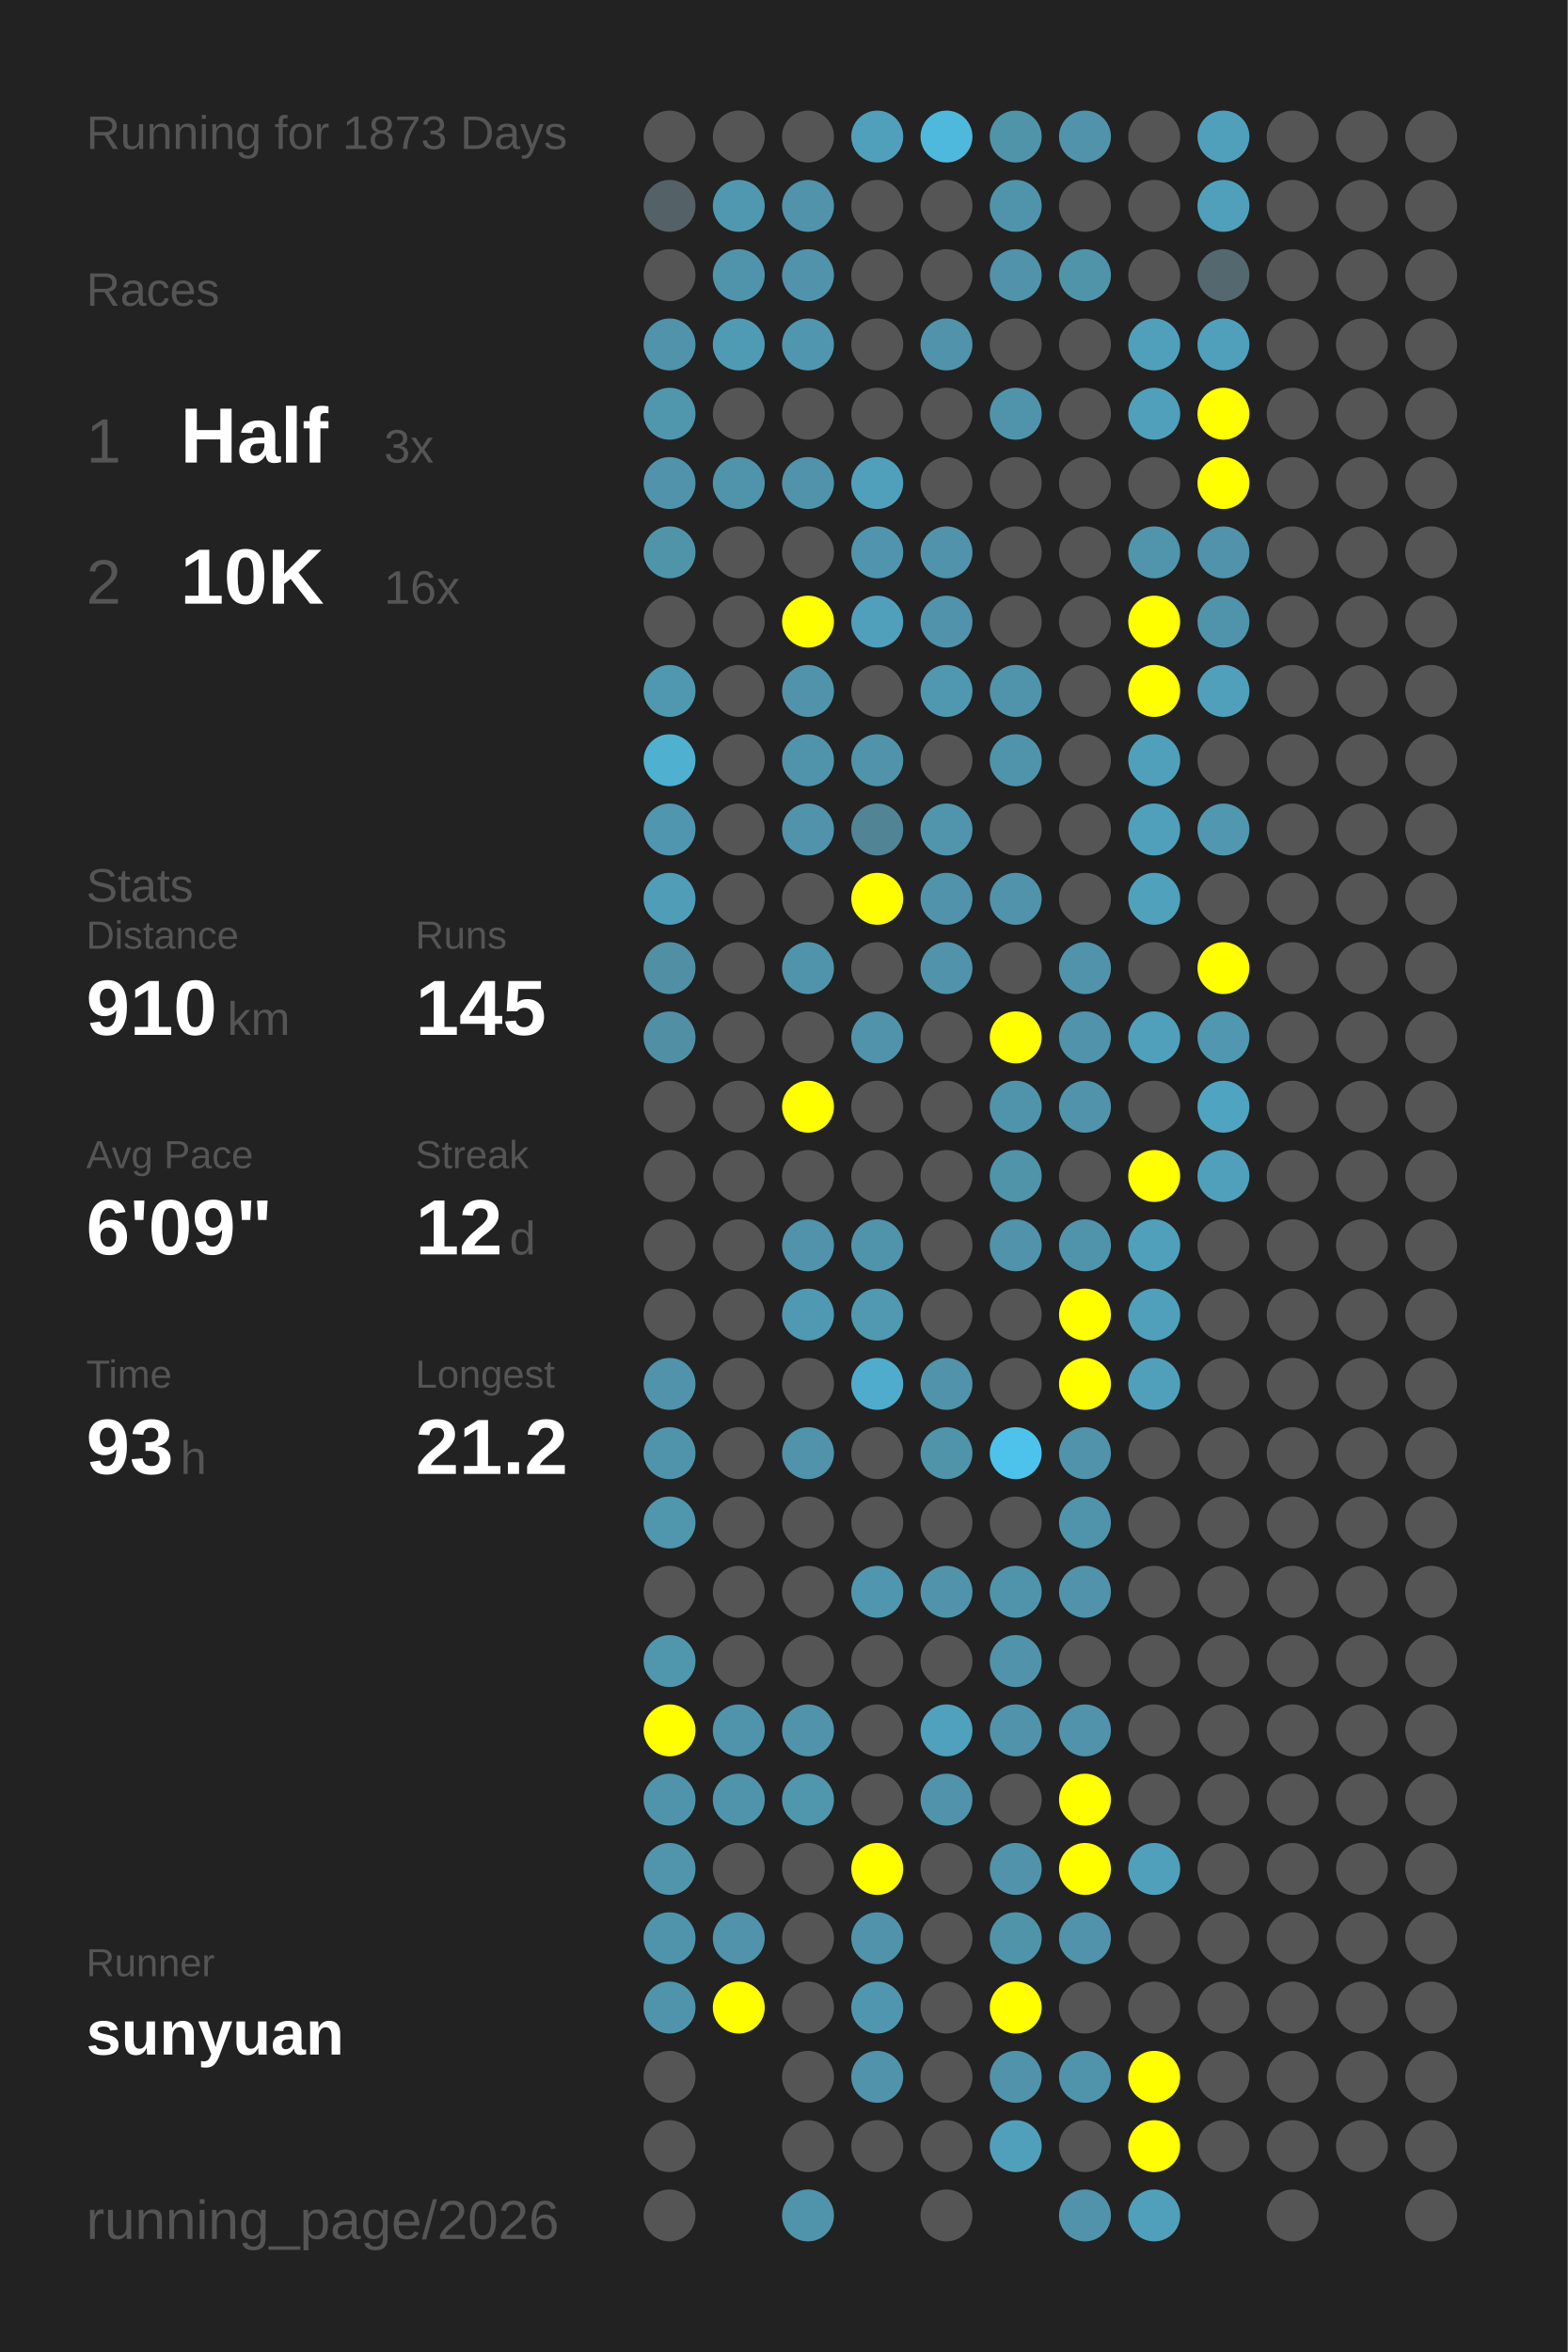
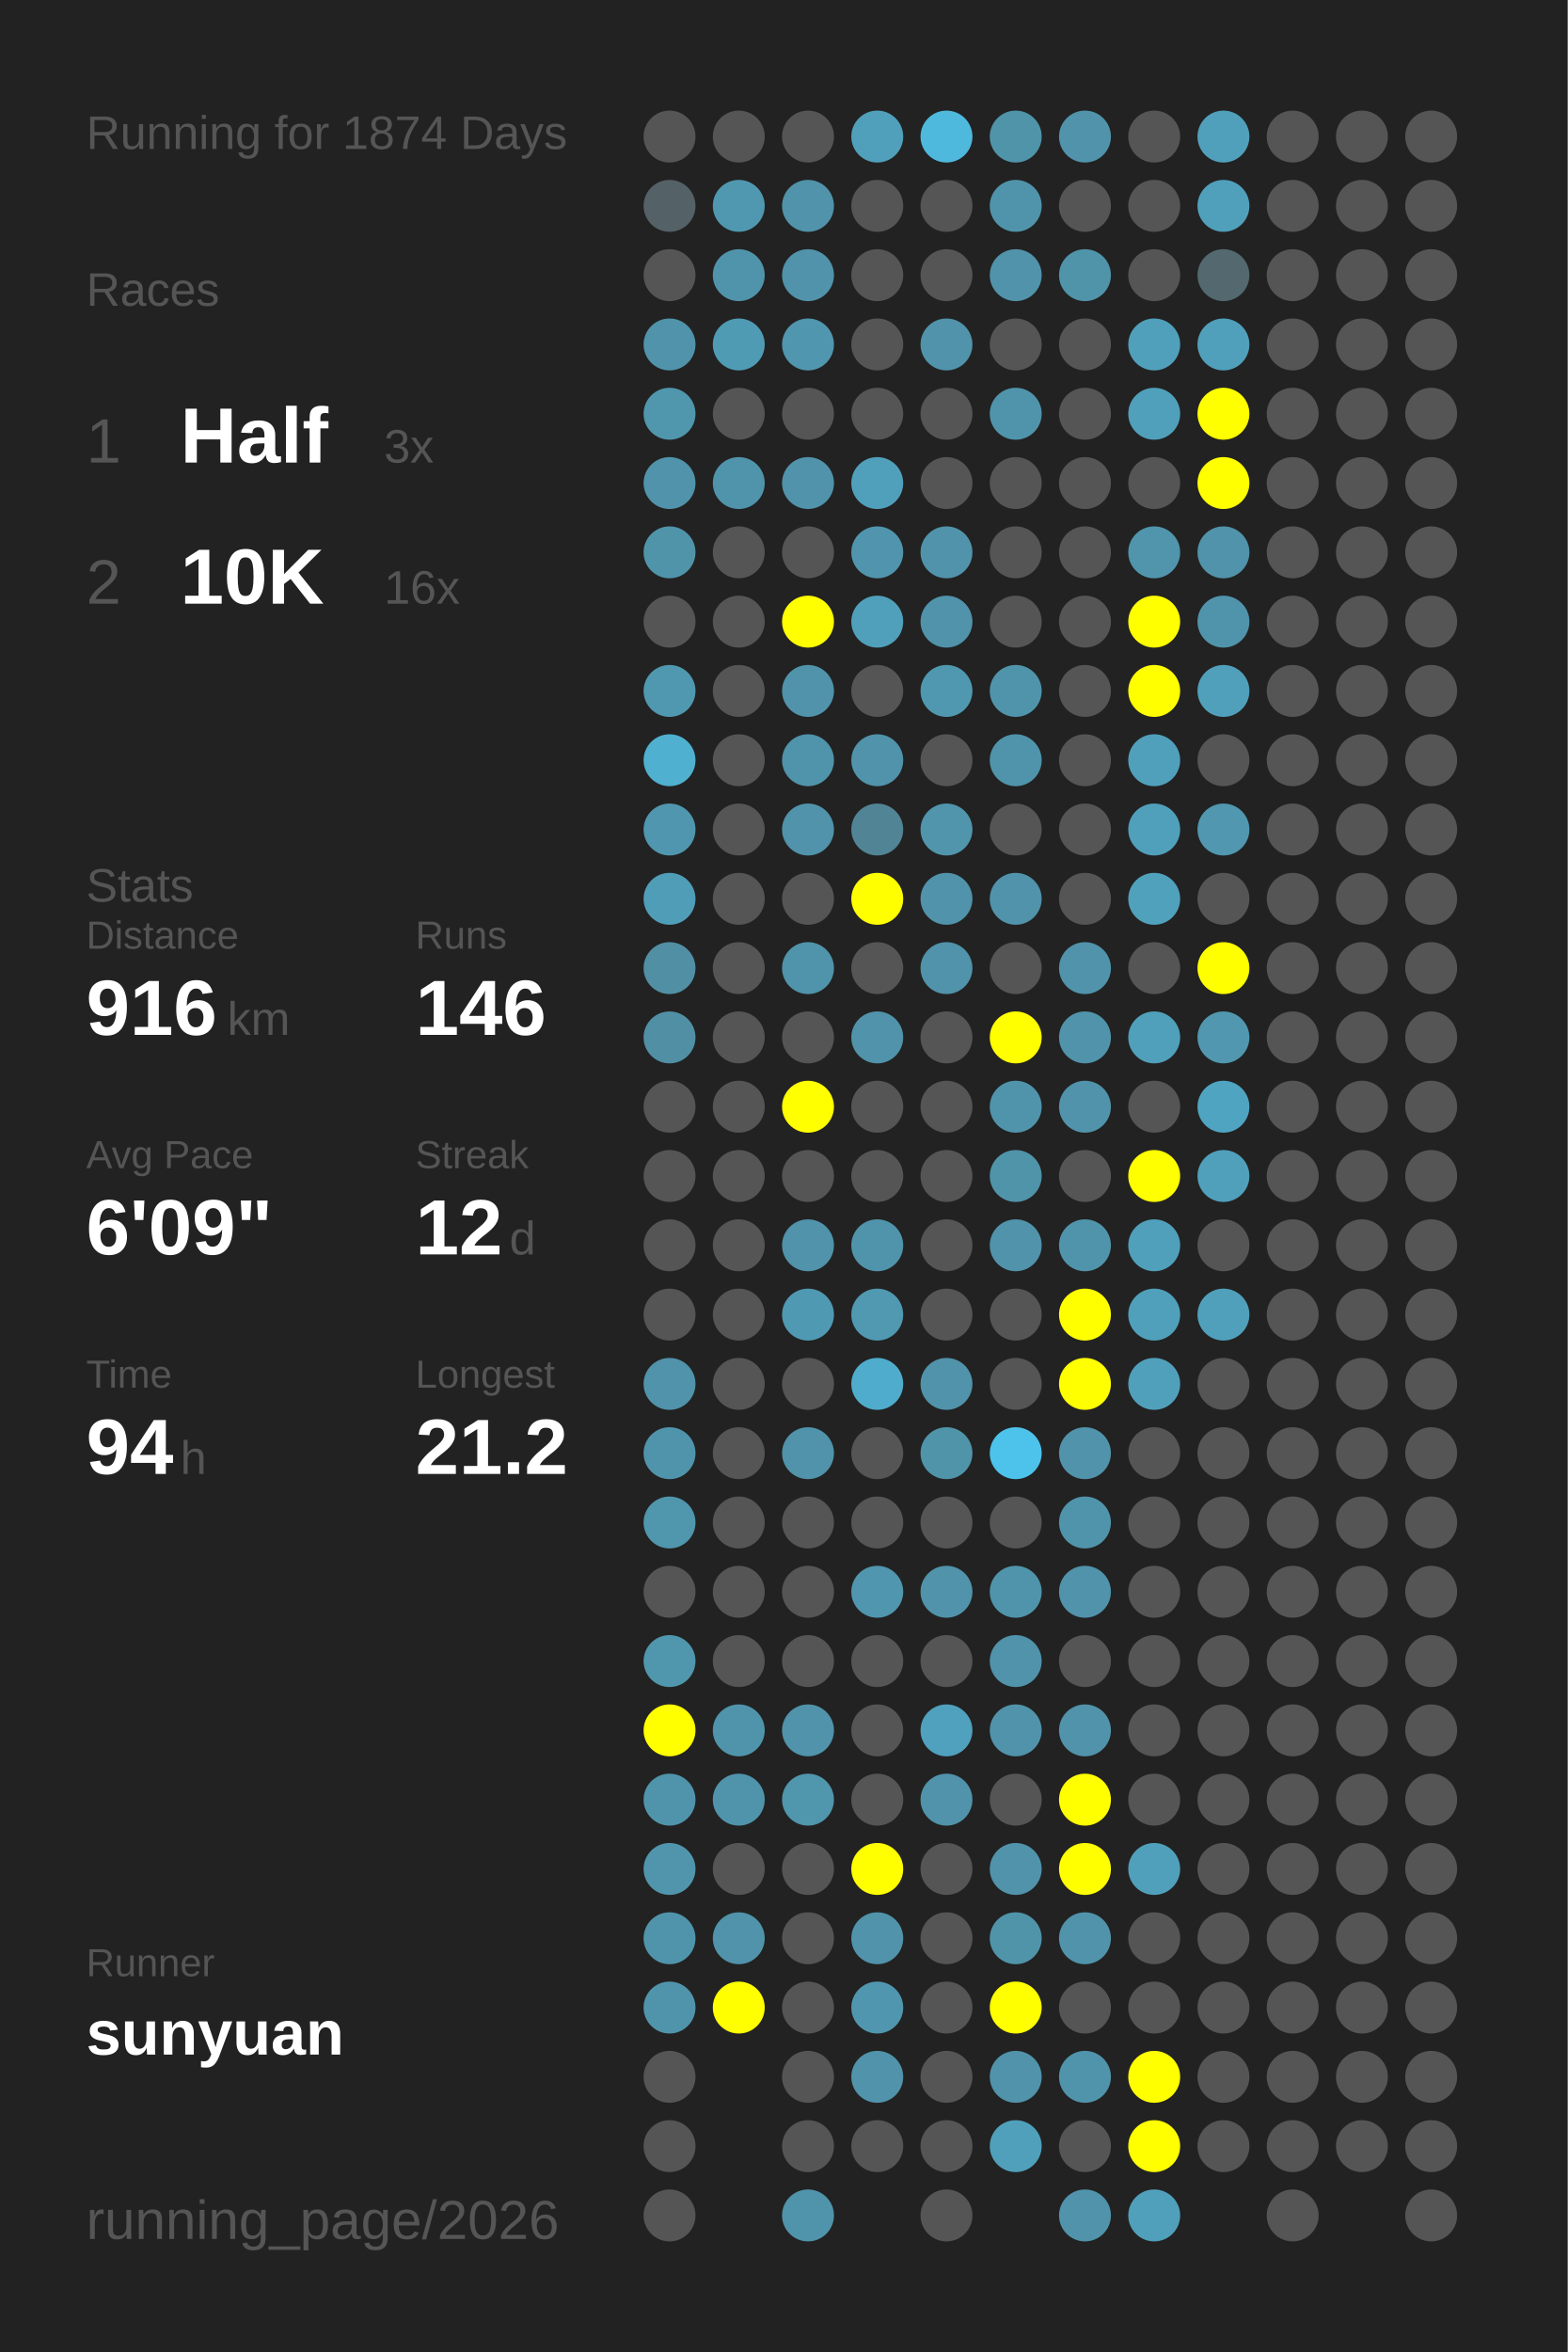
<svg xmlns="http://www.w3.org/2000/svg" baseProfile="full" height="300mm" version="1.1" viewBox="0,0,200,300" width="200mm">
  <defs />
  <rect fill="#222222" height="300" width="200" x="0" y="0" />
-   <text fill="#555555" style="font-size:6px; font-family:Arial;" x="11" y="19">Running for 1873 Days</text>
+   <text fill="#555555" style="font-size:6px; font-family:Arial;" x="11" y="19">Running for 1874 Days</text>
  <text fill="#555555" style="font-size:6px; font-family:Arial;" x="11" y="39">Races</text>
  <text fill="#555555" style="font-size:8px; font-family:Arial;" x="11" y="59">1</text>
  <text fill="#FFFFFF" style="font-size:10px; font-family:Arial; font-weight:bold;" x="23" y="59">Half</text>
  <text fill="#555555" style="font-size:6px; font-family:Arial;" x="49" y="59">3x</text>
  <text fill="#555555" style="font-size:8px; font-family:Arial;" x="11" y="77">2</text>
  <text fill="#FFFFFF" style="font-size:10px; font-family:Arial; font-weight:bold;" x="23" y="77">10K</text>
  <text fill="#555555" style="font-size:6px; font-family:Arial;" x="49" y="77">16x</text>
  <text fill="#555555" style="font-size:6px; font-family:Arial;" x="11" y="115">Stats</text>
  <text fill="#555555" style="font-size:5px; font-family:Arial;" x="11" y="121">Distance</text>
-   <text fill="#FFFFFF" style="font-size:10px; font-family:Arial; font-weight:bold;" x="11" y="132">910</text>
+   <text fill="#FFFFFF" style="font-size:10px; font-family:Arial; font-weight:bold;" x="11" y="132">916</text>
  <text fill="#555555" style="font-size:6px; font-family:Arial;" x="29" y="132">km</text>
  <text fill="#555555" style="font-size:5px; font-family:Arial;" x="53" y="121">Runs</text>
-   <text fill="#FFFFFF" style="font-size:10px; font-family:Arial; font-weight:bold;" x="53" y="132">145</text>
+   <text fill="#FFFFFF" style="font-size:10px; font-family:Arial; font-weight:bold;" x="53" y="132">146</text>
  <text fill="#555555" style="font-size:5px; font-family:Arial;" x="11" y="149">Avg Pace</text>
  <text fill="#FFFFFF" style="font-size:10px; font-family:Arial; font-weight:bold;" x="11" y="160">6'09"</text>
  <text fill="#555555" style="font-size:5px; font-family:Arial;" x="53" y="149">Streak</text>
  <text fill="#FFFFFF" style="font-size:10px; font-family:Arial; font-weight:bold;" x="53" y="160">12</text>
  <text fill="#555555" style="font-size:6px; font-family:Arial;" x="65" y="160">d</text>
  <text fill="#555555" style="font-size:5px; font-family:Arial;" x="11" y="177">Time</text>
-   <text fill="#FFFFFF" style="font-size:10px; font-family:Arial; font-weight:bold;" x="11" y="188">93</text>
+   <text fill="#FFFFFF" style="font-size:10px; font-family:Arial; font-weight:bold;" x="11" y="188">94</text>
  <text fill="#555555" style="font-size:6px; font-family:Arial;" x="23" y="188">h</text>
  <text fill="#555555" style="font-size:5px; font-family:Arial;" x="53" y="177">Longest</text>
  <text fill="#FFFFFF" style="font-size:10px; font-family:Arial; font-weight:bold;" x="53" y="188">21.2</text>
  <text fill="#555555" style="font-size:5px; font-family:Arial;" x="11" y="252.065">Runner</text>
  <text fill="#FFFFFF" style="font-size:8px; font-family:Arial; font-weight:bold;" x="11" y="262.065">sunyuan</text>
  <text fill="#555555" style="font-size:7px; font-family:Arial;" x="11" y="285.581">running_page/2026</text>
  <circle cx="85.417" cy="17.419" fill="#555555" r="3.312" />
  <circle cx="85.417" cy="26.258" fill="#546166" r="3.312" />
  <circle cx="85.417" cy="35.097" fill="#555555" r="3.312" />
  <circle cx="85.417" cy="43.935" fill="#5093aa" r="3.312" />
  <circle cx="85.417" cy="52.774" fill="#5096ad" r="3.312" />
  <circle cx="85.417" cy="61.613" fill="#5093aa" r="3.312" />
  <circle cx="85.417" cy="70.452" fill="#5094aa" r="3.312" />
  <circle cx="85.417" cy="79.29" fill="#555555" r="3.312" />
  <circle cx="85.417" cy="88.129" fill="#5098b0" r="3.312" />
  <circle cx="85.417" cy="96.968" fill="#4fb0d0" r="3.312" />
  <circle cx="85.417" cy="105.806" fill="#5096ae" r="3.312" />
  <circle cx="85.417" cy="114.645" fill="#509db8" r="3.312" />
  <circle cx="85.417" cy="123.484" fill="#518fa5" r="3.312" />
  <circle cx="85.417" cy="132.323" fill="#518fa4" r="3.312" />
  <circle cx="85.417" cy="141.161" fill="#555555" r="3.312" />
  <circle cx="85.417" cy="150" fill="#555555" r="3.312" />
  <circle cx="85.417" cy="158.839" fill="#555555" r="3.312" />
  <circle cx="85.417" cy="167.677" fill="#555555" r="3.312" />
  <circle cx="85.417" cy="176.516" fill="#5093aa" r="3.312" />
  <circle cx="85.417" cy="185.355" fill="#5094ab" r="3.312" />
  <circle cx="85.417" cy="194.194" fill="#5096ad" r="3.312" />
  <circle cx="85.417" cy="203.032" fill="#555555" r="3.312" />
  <circle cx="85.417" cy="211.871" fill="#5096ad" r="3.312" />
  <circle cx="85.417" cy="220.71" fill="#FFFF00" r="3.312" />
  <circle cx="85.417" cy="229.548" fill="#5094ab" r="3.312" />
  <circle cx="85.417" cy="238.387" fill="#5095ac" r="3.312" />
  <circle cx="85.417" cy="247.226" fill="#5094ab" r="3.312" />
  <circle cx="85.417" cy="256.065" fill="#5094ab" r="3.312" />
  <circle cx="85.417" cy="264.903" fill="#555555" r="3.312" />
  <circle cx="85.417" cy="273.742" fill="#555555" r="3.312" />
  <circle cx="85.417" cy="282.581" fill="#555555" r="3.312" />
  <circle cx="94.25" cy="17.419" fill="#555555" r="3.312" />
  <circle cx="94.25" cy="26.258" fill="#5098b0" r="3.312" />
  <circle cx="94.25" cy="35.097" fill="#5094ab" r="3.312" />
  <circle cx="94.25" cy="43.935" fill="#509bb4" r="3.312" />
  <circle cx="94.25" cy="52.774" fill="#555555" r="3.312" />
  <circle cx="94.25" cy="61.613" fill="#5094ab" r="3.312" />
  <circle cx="94.25" cy="70.452" fill="#555555" r="3.312" />
  <circle cx="94.25" cy="79.29" fill="#555555" r="3.312" />
  <circle cx="94.25" cy="88.129" fill="#555555" r="3.312" />
  <circle cx="94.25" cy="96.968" fill="#555555" r="3.312" />
  <circle cx="94.25" cy="105.806" fill="#555555" r="3.312" />
  <circle cx="94.25" cy="114.645" fill="#555555" r="3.312" />
  <circle cx="94.25" cy="123.484" fill="#555555" r="3.312" />
  <circle cx="94.25" cy="132.323" fill="#555555" r="3.312" />
  <circle cx="94.25" cy="141.161" fill="#555555" r="3.312" />
  <circle cx="94.25" cy="150" fill="#555555" r="3.312" />
  <circle cx="94.25" cy="158.839" fill="#555555" r="3.312" />
  <circle cx="94.25" cy="167.677" fill="#555555" r="3.312" />
  <circle cx="94.25" cy="176.516" fill="#555555" r="3.312" />
  <circle cx="94.25" cy="185.355" fill="#555555" r="3.312" />
  <circle cx="94.25" cy="194.194" fill="#555555" r="3.312" />
  <circle cx="94.25" cy="203.032" fill="#555555" r="3.312" />
  <circle cx="94.25" cy="211.871" fill="#555555" r="3.312" />
  <circle cx="94.25" cy="220.71" fill="#5094ab" r="3.312" />
  <circle cx="94.25" cy="229.548" fill="#5094ab" r="3.312" />
  <circle cx="94.25" cy="238.387" fill="#555555" r="3.312" />
  <circle cx="94.25" cy="247.226" fill="#5093aa" r="3.312" />
  <circle cx="94.25" cy="256.065" fill="#FFFF00" r="3.312" />
  <circle cx="103.083" cy="17.419" fill="#555555" r="3.312" />
  <circle cx="103.083" cy="26.258" fill="#5093aa" r="3.312" />
  <circle cx="103.083" cy="35.097" fill="#5093aa" r="3.312" />
  <circle cx="103.083" cy="43.935" fill="#5096ae" r="3.312" />
  <circle cx="103.083" cy="52.774" fill="#555555" r="3.312" />
  <circle cx="103.083" cy="61.613" fill="#5093aa" r="3.312" />
  <circle cx="103.083" cy="70.452" fill="#555555" r="3.312" />
  <circle cx="103.083" cy="79.29" fill="#FFFF00" r="3.312" />
  <circle cx="103.083" cy="88.129" fill="#5093aa" r="3.312" />
  <circle cx="103.083" cy="96.968" fill="#5094ab" r="3.312" />
  <circle cx="103.083" cy="105.806" fill="#5093aa" r="3.312" />
  <circle cx="103.083" cy="114.645" fill="#555555" r="3.312" />
  <circle cx="103.083" cy="123.484" fill="#5094ab" r="3.312" />
  <circle cx="103.083" cy="132.323" fill="#555555" r="3.312" />
  <circle cx="103.083" cy="141.161" fill="#FFFF00" r="3.312" />
  <circle cx="103.083" cy="150" fill="#555555" r="3.312" />
  <circle cx="103.083" cy="158.839" fill="#5093aa" r="3.312" />
  <circle cx="103.083" cy="167.677" fill="#5099b2" r="3.312" />
  <circle cx="103.083" cy="176.516" fill="#555555" r="3.312" />
  <circle cx="103.083" cy="185.355" fill="#5093aa" r="3.312" />
  <circle cx="103.083" cy="194.194" fill="#555555" r="3.312" />
  <circle cx="103.083" cy="203.032" fill="#555555" r="3.312" />
  <circle cx="103.083" cy="211.871" fill="#555555" r="3.312" />
  <circle cx="103.083" cy="220.71" fill="#5093aa" r="3.312" />
  <circle cx="103.083" cy="229.548" fill="#5096ad" r="3.312" />
  <circle cx="103.083" cy="238.387" fill="#555555" r="3.312" />
  <circle cx="103.083" cy="247.226" fill="#555555" r="3.312" />
  <circle cx="103.083" cy="256.065" fill="#555555" r="3.312" />
  <circle cx="103.083" cy="264.903" fill="#555555" r="3.312" />
  <circle cx="103.083" cy="273.742" fill="#555555" r="3.312" />
  <circle cx="103.083" cy="282.581" fill="#5094ab" r="3.312" />
  <circle cx="111.917" cy="17.419" fill="#50a0bb" r="3.312" />
  <circle cx="111.917" cy="26.258" fill="#555555" r="3.312" />
  <circle cx="111.917" cy="35.097" fill="#555555" r="3.312" />
  <circle cx="111.917" cy="43.935" fill="#555555" r="3.312" />
  <circle cx="111.917" cy="52.774" fill="#555555" r="3.312" />
  <circle cx="111.917" cy="61.613" fill="#50a0bc" r="3.312" />
  <circle cx="111.917" cy="70.452" fill="#5095ad" r="3.312" />
  <circle cx="111.917" cy="79.29" fill="#50a0bb" r="3.312" />
  <circle cx="111.917" cy="88.129" fill="#555555" r="3.312" />
  <circle cx="111.917" cy="96.968" fill="#5093aa" r="3.312" />
  <circle cx="111.917" cy="105.806" fill="#518495" r="3.312" />
  <circle cx="111.917" cy="114.645" fill="#FFFF00" r="3.312" />
  <circle cx="111.917" cy="123.484" fill="#555555" r="3.312" />
  <circle cx="111.917" cy="132.323" fill="#5093aa" r="3.312" />
  <circle cx="111.917" cy="141.161" fill="#555555" r="3.312" />
  <circle cx="111.917" cy="150" fill="#555555" r="3.312" />
  <circle cx="111.917" cy="158.839" fill="#5094ab" r="3.312" />
  <circle cx="111.917" cy="167.677" fill="#5099b1" r="3.312" />
  <circle cx="111.917" cy="176.516" fill="#4faccc" r="3.312" />
  <circle cx="111.917" cy="185.355" fill="#555555" r="3.312" />
  <circle cx="111.917" cy="194.194" fill="#555555" r="3.312" />
  <circle cx="111.917" cy="203.032" fill="#5096ae" r="3.312" />
  <circle cx="111.917" cy="211.871" fill="#555555" r="3.312" />
  <circle cx="111.917" cy="220.71" fill="#555555" r="3.312" />
  <circle cx="111.917" cy="229.548" fill="#555555" r="3.312" />
  <circle cx="111.917" cy="238.387" fill="#FFFF00" r="3.312" />
  <circle cx="111.917" cy="247.226" fill="#5093aa" r="3.312" />
  <circle cx="111.917" cy="256.065" fill="#5096ae" r="3.312" />
  <circle cx="111.917" cy="264.903" fill="#5093aa" r="3.312" />
  <circle cx="111.917" cy="273.742" fill="#555555" r="3.312" />
  <circle cx="120.75" cy="17.419" fill="#4eb9dd" r="3.312" />
  <circle cx="120.75" cy="26.258" fill="#555555" r="3.312" />
  <circle cx="120.75" cy="35.097" fill="#555555" r="3.312" />
  <circle cx="120.75" cy="43.935" fill="#5093aa" r="3.312" />
  <circle cx="120.75" cy="52.774" fill="#555555" r="3.312" />
  <circle cx="120.75" cy="61.613" fill="#555555" r="3.312" />
  <circle cx="120.75" cy="70.452" fill="#5093aa" r="3.312" />
  <circle cx="120.75" cy="79.29" fill="#5093aa" r="3.312" />
  <circle cx="120.75" cy="88.129" fill="#5098b0" r="3.312" />
  <circle cx="120.75" cy="96.968" fill="#555555" r="3.312" />
  <circle cx="120.75" cy="105.806" fill="#5095ac" r="3.312" />
  <circle cx="120.75" cy="114.645" fill="#5093aa" r="3.312" />
  <circle cx="120.75" cy="123.484" fill="#5093aa" r="3.312" />
  <circle cx="120.75" cy="132.323" fill="#555555" r="3.312" />
  <circle cx="120.75" cy="141.161" fill="#555555" r="3.312" />
  <circle cx="120.75" cy="150" fill="#555555" r="3.312" />
  <circle cx="120.75" cy="158.839" fill="#555555" r="3.312" />
  <circle cx="120.75" cy="167.677" fill="#555555" r="3.312" />
  <circle cx="120.75" cy="176.516" fill="#5093aa" r="3.312" />
  <circle cx="120.75" cy="185.355" fill="#5094aa" r="3.312" />
  <circle cx="120.75" cy="194.194" fill="#555555" r="3.312" />
  <circle cx="120.75" cy="203.032" fill="#5093aa" r="3.312" />
  <circle cx="120.75" cy="211.871" fill="#555555" r="3.312" />
  <circle cx="120.75" cy="220.71" fill="#50a1bd" r="3.312" />
  <circle cx="120.75" cy="229.548" fill="#5093aa" r="3.312" />
  <circle cx="120.75" cy="238.387" fill="#555555" r="3.312" />
  <circle cx="120.75" cy="247.226" fill="#555555" r="3.312" />
  <circle cx="120.75" cy="256.065" fill="#555555" r="3.312" />
  <circle cx="120.75" cy="264.903" fill="#555555" r="3.312" />
  <circle cx="120.75" cy="273.742" fill="#555555" r="3.312" />
  <circle cx="120.75" cy="282.581" fill="#555555" r="3.312" />
  <circle cx="129.583" cy="17.419" fill="#5094aa" r="3.312" />
  <circle cx="129.583" cy="26.258" fill="#5094ab" r="3.312" />
  <circle cx="129.583" cy="35.097" fill="#5093aa" r="3.312" />
  <circle cx="129.583" cy="43.935" fill="#555555" r="3.312" />
  <circle cx="129.583" cy="52.774" fill="#5094ab" r="3.312" />
  <circle cx="129.583" cy="61.613" fill="#555555" r="3.312" />
  <circle cx="129.583" cy="70.452" fill="#555555" r="3.312" />
  <circle cx="129.583" cy="79.29" fill="#555555" r="3.312" />
  <circle cx="129.583" cy="88.129" fill="#5094ab" r="3.312" />
  <circle cx="129.583" cy="96.968" fill="#5094ab" r="3.312" />
  <circle cx="129.583" cy="105.806" fill="#555555" r="3.312" />
  <circle cx="129.583" cy="114.645" fill="#5093aa" r="3.312" />
  <circle cx="129.583" cy="123.484" fill="#555555" r="3.312" />
  <circle cx="129.583" cy="132.323" fill="#FFFF00" r="3.312" />
  <circle cx="129.583" cy="141.161" fill="#5094ab" r="3.312" />
  <circle cx="129.583" cy="150" fill="#5094aa" r="3.312" />
  <circle cx="129.583" cy="158.839" fill="#5093aa" r="3.312" />
  <circle cx="129.583" cy="167.677" fill="#555555" r="3.312" />
  <circle cx="129.583" cy="176.516" fill="#555555" r="3.312" />
  <circle cx="129.583" cy="185.355" fill="#4dc3eb" r="3.312" />
  <circle cx="129.583" cy="194.194" fill="#555555" r="3.312" />
  <circle cx="129.583" cy="203.032" fill="#5094ab" r="3.312" />
  <circle cx="129.583" cy="211.871" fill="#5093aa" r="3.312" />
  <circle cx="129.583" cy="220.71" fill="#5093aa" r="3.312" />
  <circle cx="129.583" cy="229.548" fill="#555555" r="3.312" />
  <circle cx="129.583" cy="238.387" fill="#5093aa" r="3.312" />
  <circle cx="129.583" cy="247.226" fill="#5094aa" r="3.312" />
  <circle cx="129.583" cy="256.065" fill="#FFFF00" r="3.312" />
  <circle cx="129.583" cy="264.903" fill="#5093aa" r="3.312" />
  <circle cx="129.583" cy="273.742" fill="#50a0bb" r="3.312" />
  <circle cx="138.417" cy="17.419" fill="#5093aa" r="3.312" />
  <circle cx="138.417" cy="26.258" fill="#555555" r="3.312" />
  <circle cx="138.417" cy="35.097" fill="#5094aa" r="3.312" />
  <circle cx="138.417" cy="43.935" fill="#555555" r="3.312" />
  <circle cx="138.417" cy="52.774" fill="#555555" r="3.312" />
  <circle cx="138.417" cy="61.613" fill="#555555" r="3.312" />
  <circle cx="138.417" cy="70.452" fill="#555555" r="3.312" />
  <circle cx="138.417" cy="79.29" fill="#555555" r="3.312" />
  <circle cx="138.417" cy="88.129" fill="#555555" r="3.312" />
  <circle cx="138.417" cy="96.968" fill="#555555" r="3.312" />
  <circle cx="138.417" cy="105.806" fill="#555555" r="3.312" />
  <circle cx="138.417" cy="114.645" fill="#555555" r="3.312" />
  <circle cx="138.417" cy="123.484" fill="#5093aa" r="3.312" />
  <circle cx="138.417" cy="132.323" fill="#5093aa" r="3.312" />
  <circle cx="138.417" cy="141.161" fill="#5093aa" r="3.312" />
  <circle cx="138.417" cy="150" fill="#555555" r="3.312" />
  <circle cx="138.417" cy="158.839" fill="#5094ab" r="3.312" />
  <circle cx="138.417" cy="167.677" fill="#FFFF00" r="3.312" />
  <circle cx="138.417" cy="176.516" fill="#FFFF00" r="3.312" />
  <circle cx="138.417" cy="185.355" fill="#5093aa" r="3.312" />
  <circle cx="138.417" cy="194.194" fill="#5094ab" r="3.312" />
  <circle cx="138.417" cy="203.032" fill="#5093aa" r="3.312" />
  <circle cx="138.417" cy="211.871" fill="#555555" r="3.312" />
  <circle cx="138.417" cy="220.71" fill="#5093aa" r="3.312" />
  <circle cx="138.417" cy="229.548" fill="#FFFF00" r="3.312" />
  <circle cx="138.417" cy="238.387" fill="#FFFF00" r="3.312" />
  <circle cx="138.417" cy="247.226" fill="#5093aa" r="3.312" />
  <circle cx="138.417" cy="256.065" fill="#555555" r="3.312" />
  <circle cx="138.417" cy="264.903" fill="#5094ab" r="3.312" />
  <circle cx="138.417" cy="273.742" fill="#555555" r="3.312" />
  <circle cx="138.417" cy="282.581" fill="#5093aa" r="3.312" />
  <circle cx="147.25" cy="17.419" fill="#555555" r="3.312" />
  <circle cx="147.25" cy="26.258" fill="#555555" r="3.312" />
  <circle cx="147.25" cy="35.097" fill="#555555" r="3.312" />
  <circle cx="147.25" cy="43.935" fill="#50a0bb" r="3.312" />
  <circle cx="147.25" cy="52.774" fill="#50a0bb" r="3.312" />
  <circle cx="147.25" cy="61.613" fill="#555555" r="3.312" />
  <circle cx="147.25" cy="70.452" fill="#5095ac" r="3.312" />
  <circle cx="147.25" cy="79.29" fill="#FFFF00" r="3.312" />
  <circle cx="147.25" cy="88.129" fill="#FFFF00" r="3.312" />
  <circle cx="147.25" cy="96.968" fill="#50a0bb" r="3.312" />
  <circle cx="147.25" cy="105.806" fill="#50a0bb" r="3.312" />
  <circle cx="147.25" cy="114.645" fill="#50a1bc" r="3.312" />
  <circle cx="147.25" cy="123.484" fill="#555555" r="3.312" />
  <circle cx="147.25" cy="132.323" fill="#50a0bb" r="3.312" />
  <circle cx="147.25" cy="141.161" fill="#555555" r="3.312" />
  <circle cx="147.25" cy="150" fill="#FFFF00" r="3.312" />
  <circle cx="147.25" cy="158.839" fill="#50a0bb" r="3.312" />
  <circle cx="147.25" cy="167.677" fill="#50a0bb" r="3.312" />
  <circle cx="147.25" cy="176.516" fill="#50a0bb" r="3.312" />
  <circle cx="147.25" cy="185.355" fill="#555555" r="3.312" />
  <circle cx="147.25" cy="194.194" fill="#555555" r="3.312" />
  <circle cx="147.25" cy="203.032" fill="#555555" r="3.312" />
  <circle cx="147.25" cy="211.871" fill="#555555" r="3.312" />
  <circle cx="147.25" cy="220.71" fill="#555555" r="3.312" />
  <circle cx="147.25" cy="229.548" fill="#555555" r="3.312" />
  <circle cx="147.25" cy="238.387" fill="#50a0bb" r="3.312" />
  <circle cx="147.25" cy="247.226" fill="#555555" r="3.312" />
  <circle cx="147.25" cy="256.065" fill="#555555" r="3.312" />
  <circle cx="147.25" cy="264.903" fill="#FFFF00" r="3.312" />
  <circle cx="147.25" cy="273.742" fill="#FFFF00" r="3.312" />
  <circle cx="147.25" cy="282.581" fill="#50a0bb" r="3.312" />
  <circle cx="156.083" cy="17.419" fill="#50a0bb" r="3.312" />
  <circle cx="156.083" cy="26.258" fill="#50a0bb" r="3.312" />
  <circle cx="156.083" cy="35.097" fill="#53686f" r="3.312" />
  <circle cx="156.083" cy="43.935" fill="#50a0bb" r="3.312" />
  <circle cx="156.083" cy="52.774" fill="#FFFF00" r="3.312" />
  <circle cx="156.083" cy="61.613" fill="#FFFF00" r="3.312" />
  <circle cx="156.083" cy="70.452" fill="#5093aa" r="3.312" />
  <circle cx="156.083" cy="79.29" fill="#5094ab" r="3.312" />
  <circle cx="156.083" cy="88.129" fill="#50a0bb" r="3.312" />
  <circle cx="156.083" cy="96.968" fill="#555555" r="3.312" />
  <circle cx="156.083" cy="105.806" fill="#5097af" r="3.312" />
  <circle cx="156.083" cy="114.645" fill="#555555" r="3.312" />
  <circle cx="156.083" cy="123.484" fill="#FFFF00" r="3.312" />
  <circle cx="156.083" cy="132.323" fill="#5097af" r="3.312" />
  <circle cx="156.083" cy="141.161" fill="#4fa4c1" r="3.312" />
  <circle cx="156.083" cy="150" fill="#50a0bb" r="3.312" />
  <circle cx="156.083" cy="158.839" fill="#555555" r="3.312" />
-   <circle cx="156.083" cy="167.677" fill="#555555" r="3.312" />
+   <circle cx="156.083" cy="167.677" fill="#50a0bb" r="3.312" />
  <circle cx="156.083" cy="176.516" fill="#555555" r="3.312" />
  <circle cx="156.083" cy="185.355" fill="#555555" r="3.312" />
  <circle cx="156.083" cy="194.194" fill="#555555" r="3.312" />
  <circle cx="156.083" cy="203.032" fill="#555555" r="3.312" />
  <circle cx="156.083" cy="211.871" fill="#555555" r="3.312" />
  <circle cx="156.083" cy="220.71" fill="#555555" r="3.312" />
  <circle cx="156.083" cy="229.548" fill="#555555" r="3.312" />
  <circle cx="156.083" cy="238.387" fill="#555555" r="3.312" />
  <circle cx="156.083" cy="247.226" fill="#555555" r="3.312" />
  <circle cx="156.083" cy="256.065" fill="#555555" r="3.312" />
  <circle cx="156.083" cy="264.903" fill="#555555" r="3.312" />
  <circle cx="156.083" cy="273.742" fill="#555555" r="3.312" />
  <circle cx="164.917" cy="17.419" fill="#555555" r="3.312" />
  <circle cx="164.917" cy="26.258" fill="#555555" r="3.312" />
  <circle cx="164.917" cy="35.097" fill="#555555" r="3.312" />
  <circle cx="164.917" cy="43.935" fill="#555555" r="3.312" />
  <circle cx="164.917" cy="52.774" fill="#555555" r="3.312" />
  <circle cx="164.917" cy="61.613" fill="#555555" r="3.312" />
  <circle cx="164.917" cy="70.452" fill="#555555" r="3.312" />
  <circle cx="164.917" cy="79.29" fill="#555555" r="3.312" />
  <circle cx="164.917" cy="88.129" fill="#555555" r="3.312" />
  <circle cx="164.917" cy="96.968" fill="#555555" r="3.312" />
  <circle cx="164.917" cy="105.806" fill="#555555" r="3.312" />
  <circle cx="164.917" cy="114.645" fill="#555555" r="3.312" />
  <circle cx="164.917" cy="123.484" fill="#555555" r="3.312" />
  <circle cx="164.917" cy="132.323" fill="#555555" r="3.312" />
  <circle cx="164.917" cy="141.161" fill="#555555" r="3.312" />
  <circle cx="164.917" cy="150" fill="#555555" r="3.312" />
  <circle cx="164.917" cy="158.839" fill="#555555" r="3.312" />
  <circle cx="164.917" cy="167.677" fill="#555555" r="3.312" />
  <circle cx="164.917" cy="176.516" fill="#555555" r="3.312" />
  <circle cx="164.917" cy="185.355" fill="#555555" r="3.312" />
  <circle cx="164.917" cy="194.194" fill="#555555" r="3.312" />
  <circle cx="164.917" cy="203.032" fill="#555555" r="3.312" />
  <circle cx="164.917" cy="211.871" fill="#555555" r="3.312" />
  <circle cx="164.917" cy="220.71" fill="#555555" r="3.312" />
  <circle cx="164.917" cy="229.548" fill="#555555" r="3.312" />
  <circle cx="164.917" cy="238.387" fill="#555555" r="3.312" />
  <circle cx="164.917" cy="247.226" fill="#555555" r="3.312" />
  <circle cx="164.917" cy="256.065" fill="#555555" r="3.312" />
  <circle cx="164.917" cy="264.903" fill="#555555" r="3.312" />
  <circle cx="164.917" cy="273.742" fill="#555555" r="3.312" />
  <circle cx="164.917" cy="282.581" fill="#555555" r="3.312" />
  <circle cx="173.75" cy="17.419" fill="#555555" r="3.312" />
  <circle cx="173.75" cy="26.258" fill="#555555" r="3.312" />
  <circle cx="173.75" cy="35.097" fill="#555555" r="3.312" />
  <circle cx="173.75" cy="43.935" fill="#555555" r="3.312" />
  <circle cx="173.75" cy="52.774" fill="#555555" r="3.312" />
  <circle cx="173.75" cy="61.613" fill="#555555" r="3.312" />
  <circle cx="173.75" cy="70.452" fill="#555555" r="3.312" />
  <circle cx="173.75" cy="79.29" fill="#555555" r="3.312" />
  <circle cx="173.75" cy="88.129" fill="#555555" r="3.312" />
  <circle cx="173.75" cy="96.968" fill="#555555" r="3.312" />
  <circle cx="173.75" cy="105.806" fill="#555555" r="3.312" />
  <circle cx="173.75" cy="114.645" fill="#555555" r="3.312" />
  <circle cx="173.75" cy="123.484" fill="#555555" r="3.312" />
  <circle cx="173.75" cy="132.323" fill="#555555" r="3.312" />
  <circle cx="173.75" cy="141.161" fill="#555555" r="3.312" />
  <circle cx="173.75" cy="150" fill="#555555" r="3.312" />
  <circle cx="173.75" cy="158.839" fill="#555555" r="3.312" />
  <circle cx="173.75" cy="167.677" fill="#555555" r="3.312" />
  <circle cx="173.75" cy="176.516" fill="#555555" r="3.312" />
  <circle cx="173.75" cy="185.355" fill="#555555" r="3.312" />
  <circle cx="173.75" cy="194.194" fill="#555555" r="3.312" />
  <circle cx="173.75" cy="203.032" fill="#555555" r="3.312" />
  <circle cx="173.75" cy="211.871" fill="#555555" r="3.312" />
  <circle cx="173.75" cy="220.71" fill="#555555" r="3.312" />
  <circle cx="173.75" cy="229.548" fill="#555555" r="3.312" />
  <circle cx="173.75" cy="238.387" fill="#555555" r="3.312" />
  <circle cx="173.75" cy="247.226" fill="#555555" r="3.312" />
  <circle cx="173.75" cy="256.065" fill="#555555" r="3.312" />
  <circle cx="173.75" cy="264.903" fill="#555555" r="3.312" />
  <circle cx="173.75" cy="273.742" fill="#555555" r="3.312" />
  <circle cx="182.583" cy="17.419" fill="#555555" r="3.312" />
  <circle cx="182.583" cy="26.258" fill="#555555" r="3.312" />
  <circle cx="182.583" cy="35.097" fill="#555555" r="3.312" />
  <circle cx="182.583" cy="43.935" fill="#555555" r="3.312" />
  <circle cx="182.583" cy="52.774" fill="#555555" r="3.312" />
  <circle cx="182.583" cy="61.613" fill="#555555" r="3.312" />
  <circle cx="182.583" cy="70.452" fill="#555555" r="3.312" />
  <circle cx="182.583" cy="79.29" fill="#555555" r="3.312" />
  <circle cx="182.583" cy="88.129" fill="#555555" r="3.312" />
  <circle cx="182.583" cy="96.968" fill="#555555" r="3.312" />
  <circle cx="182.583" cy="105.806" fill="#555555" r="3.312" />
  <circle cx="182.583" cy="114.645" fill="#555555" r="3.312" />
  <circle cx="182.583" cy="123.484" fill="#555555" r="3.312" />
  <circle cx="182.583" cy="132.323" fill="#555555" r="3.312" />
  <circle cx="182.583" cy="141.161" fill="#555555" r="3.312" />
  <circle cx="182.583" cy="150" fill="#555555" r="3.312" />
  <circle cx="182.583" cy="158.839" fill="#555555" r="3.312" />
  <circle cx="182.583" cy="167.677" fill="#555555" r="3.312" />
  <circle cx="182.583" cy="176.516" fill="#555555" r="3.312" />
  <circle cx="182.583" cy="185.355" fill="#555555" r="3.312" />
  <circle cx="182.583" cy="194.194" fill="#555555" r="3.312" />
  <circle cx="182.583" cy="203.032" fill="#555555" r="3.312" />
  <circle cx="182.583" cy="211.871" fill="#555555" r="3.312" />
  <circle cx="182.583" cy="220.71" fill="#555555" r="3.312" />
  <circle cx="182.583" cy="229.548" fill="#555555" r="3.312" />
  <circle cx="182.583" cy="238.387" fill="#555555" r="3.312" />
  <circle cx="182.583" cy="247.226" fill="#555555" r="3.312" />
  <circle cx="182.583" cy="256.065" fill="#555555" r="3.312" />
  <circle cx="182.583" cy="264.903" fill="#555555" r="3.312" />
  <circle cx="182.583" cy="273.742" fill="#555555" r="3.312" />
  <circle cx="182.583" cy="282.581" fill="#555555" r="3.312" />
</svg>
